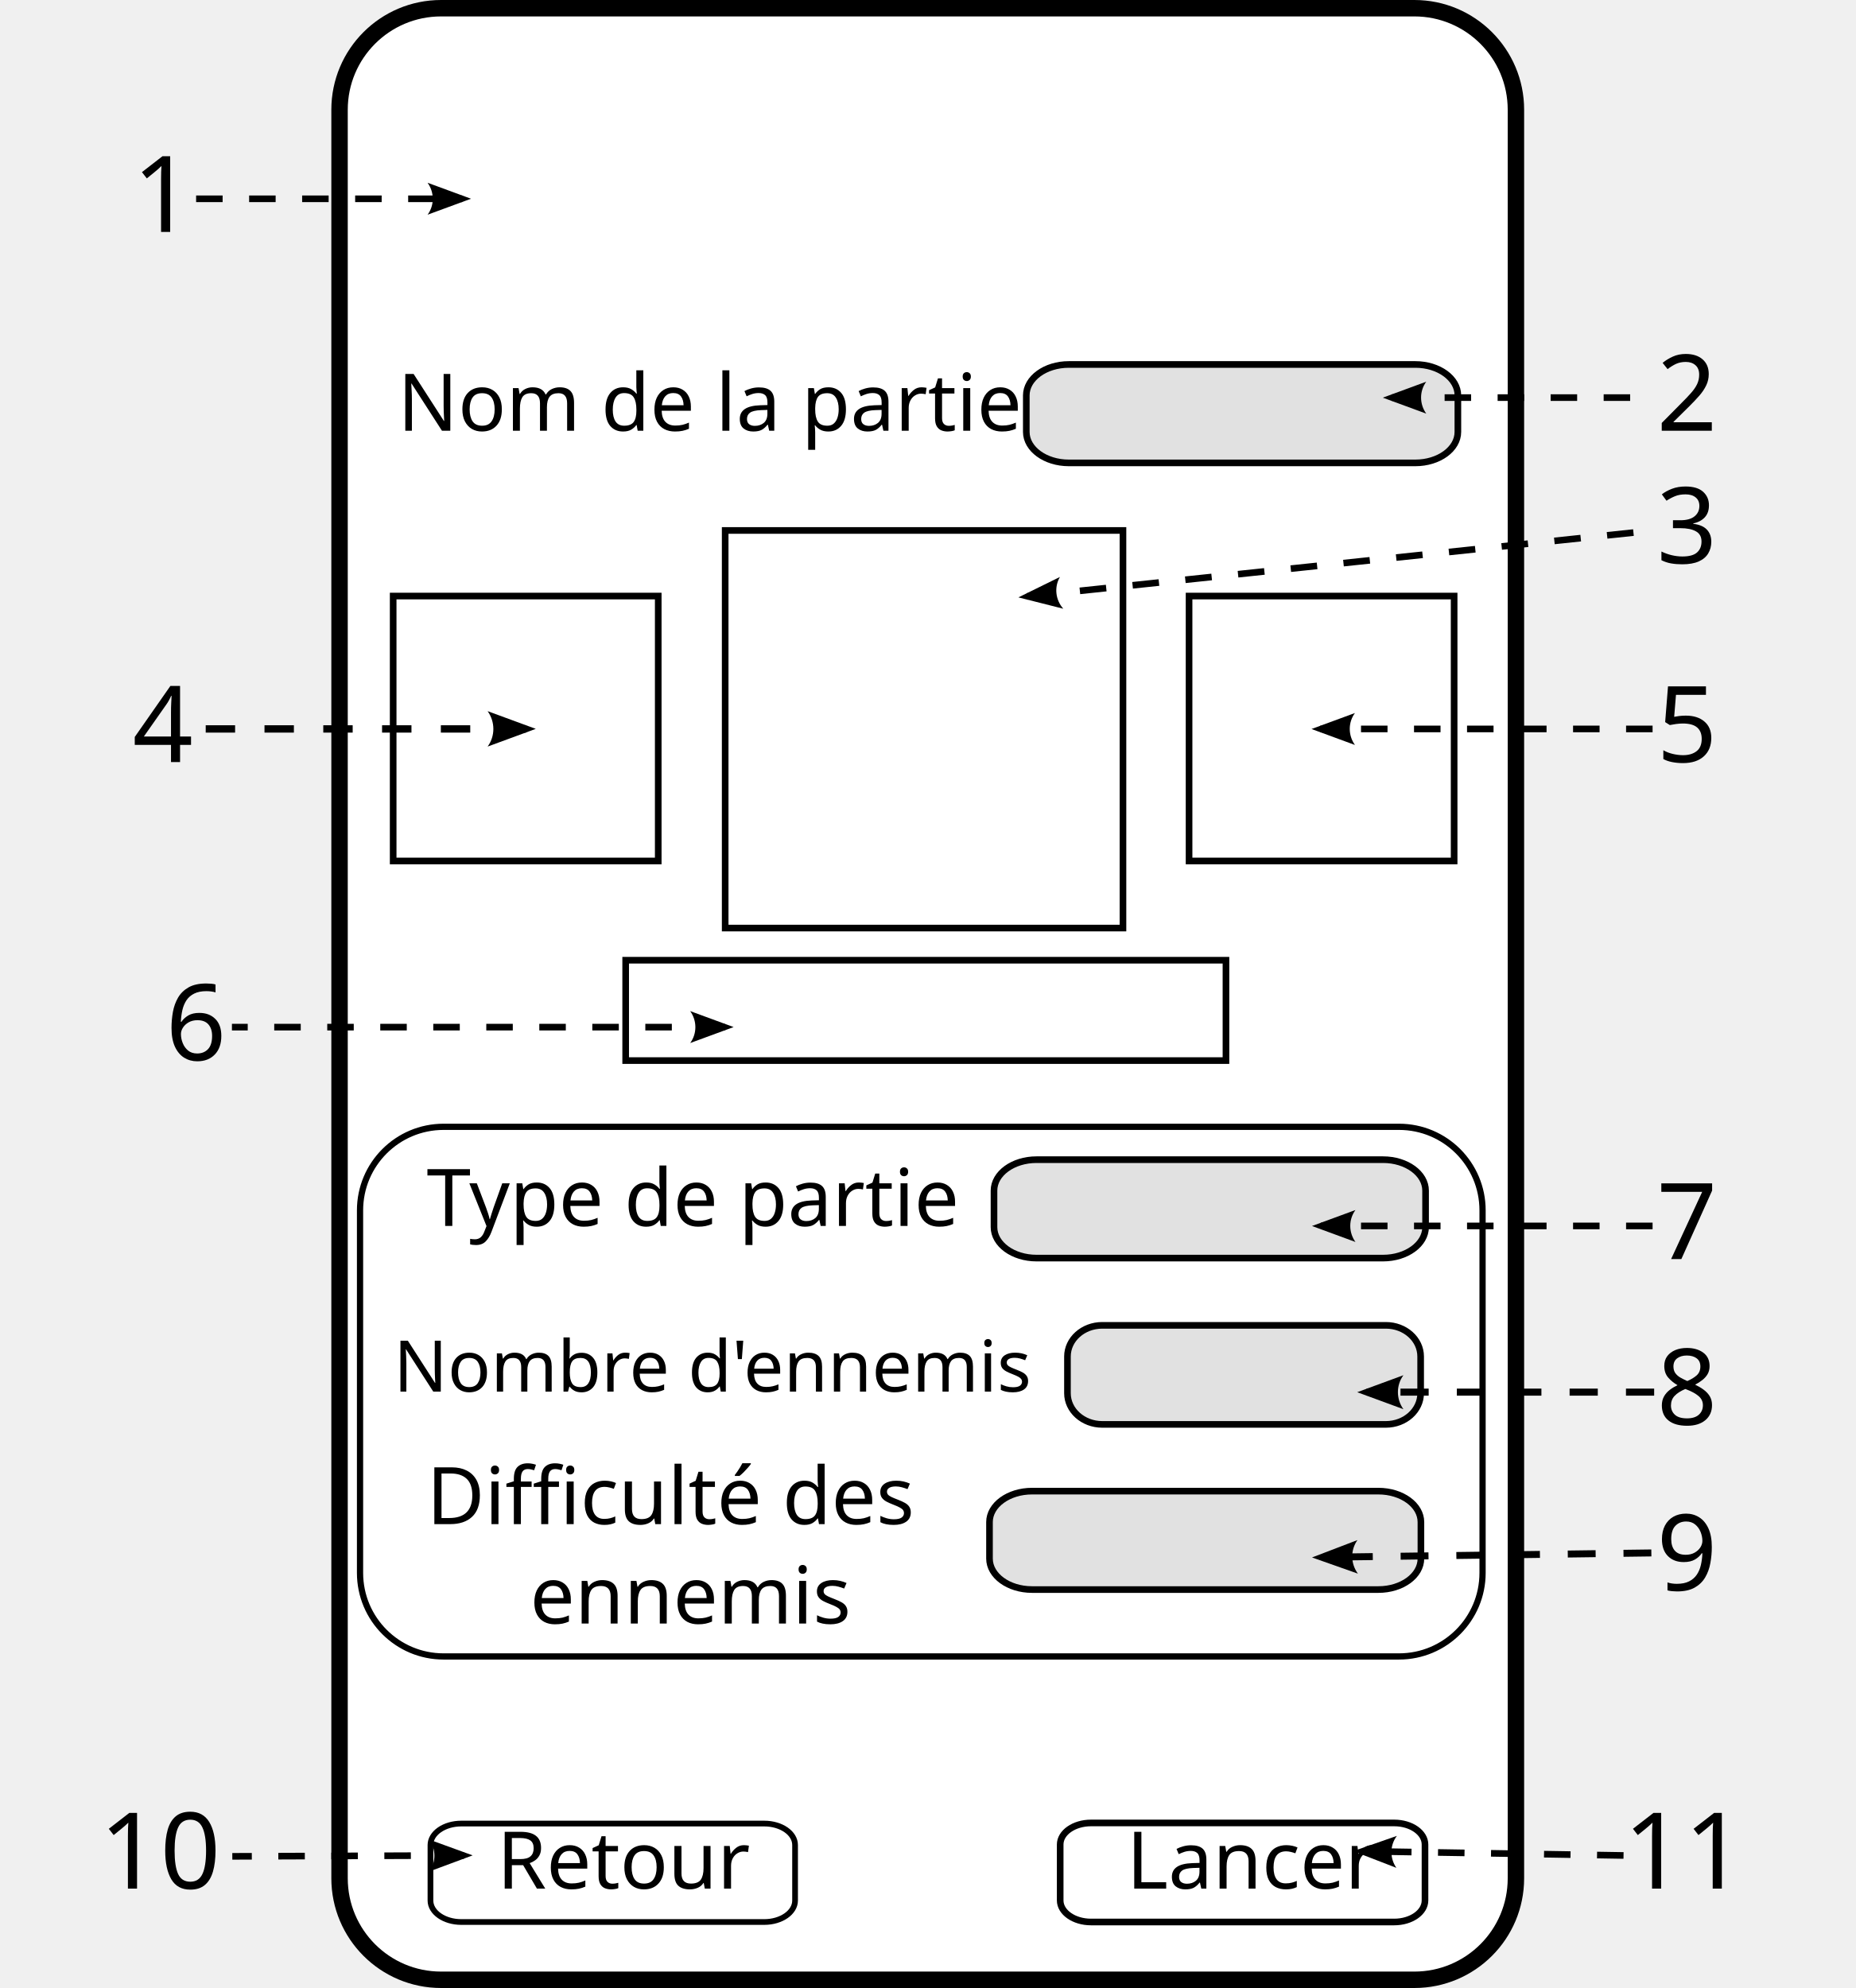
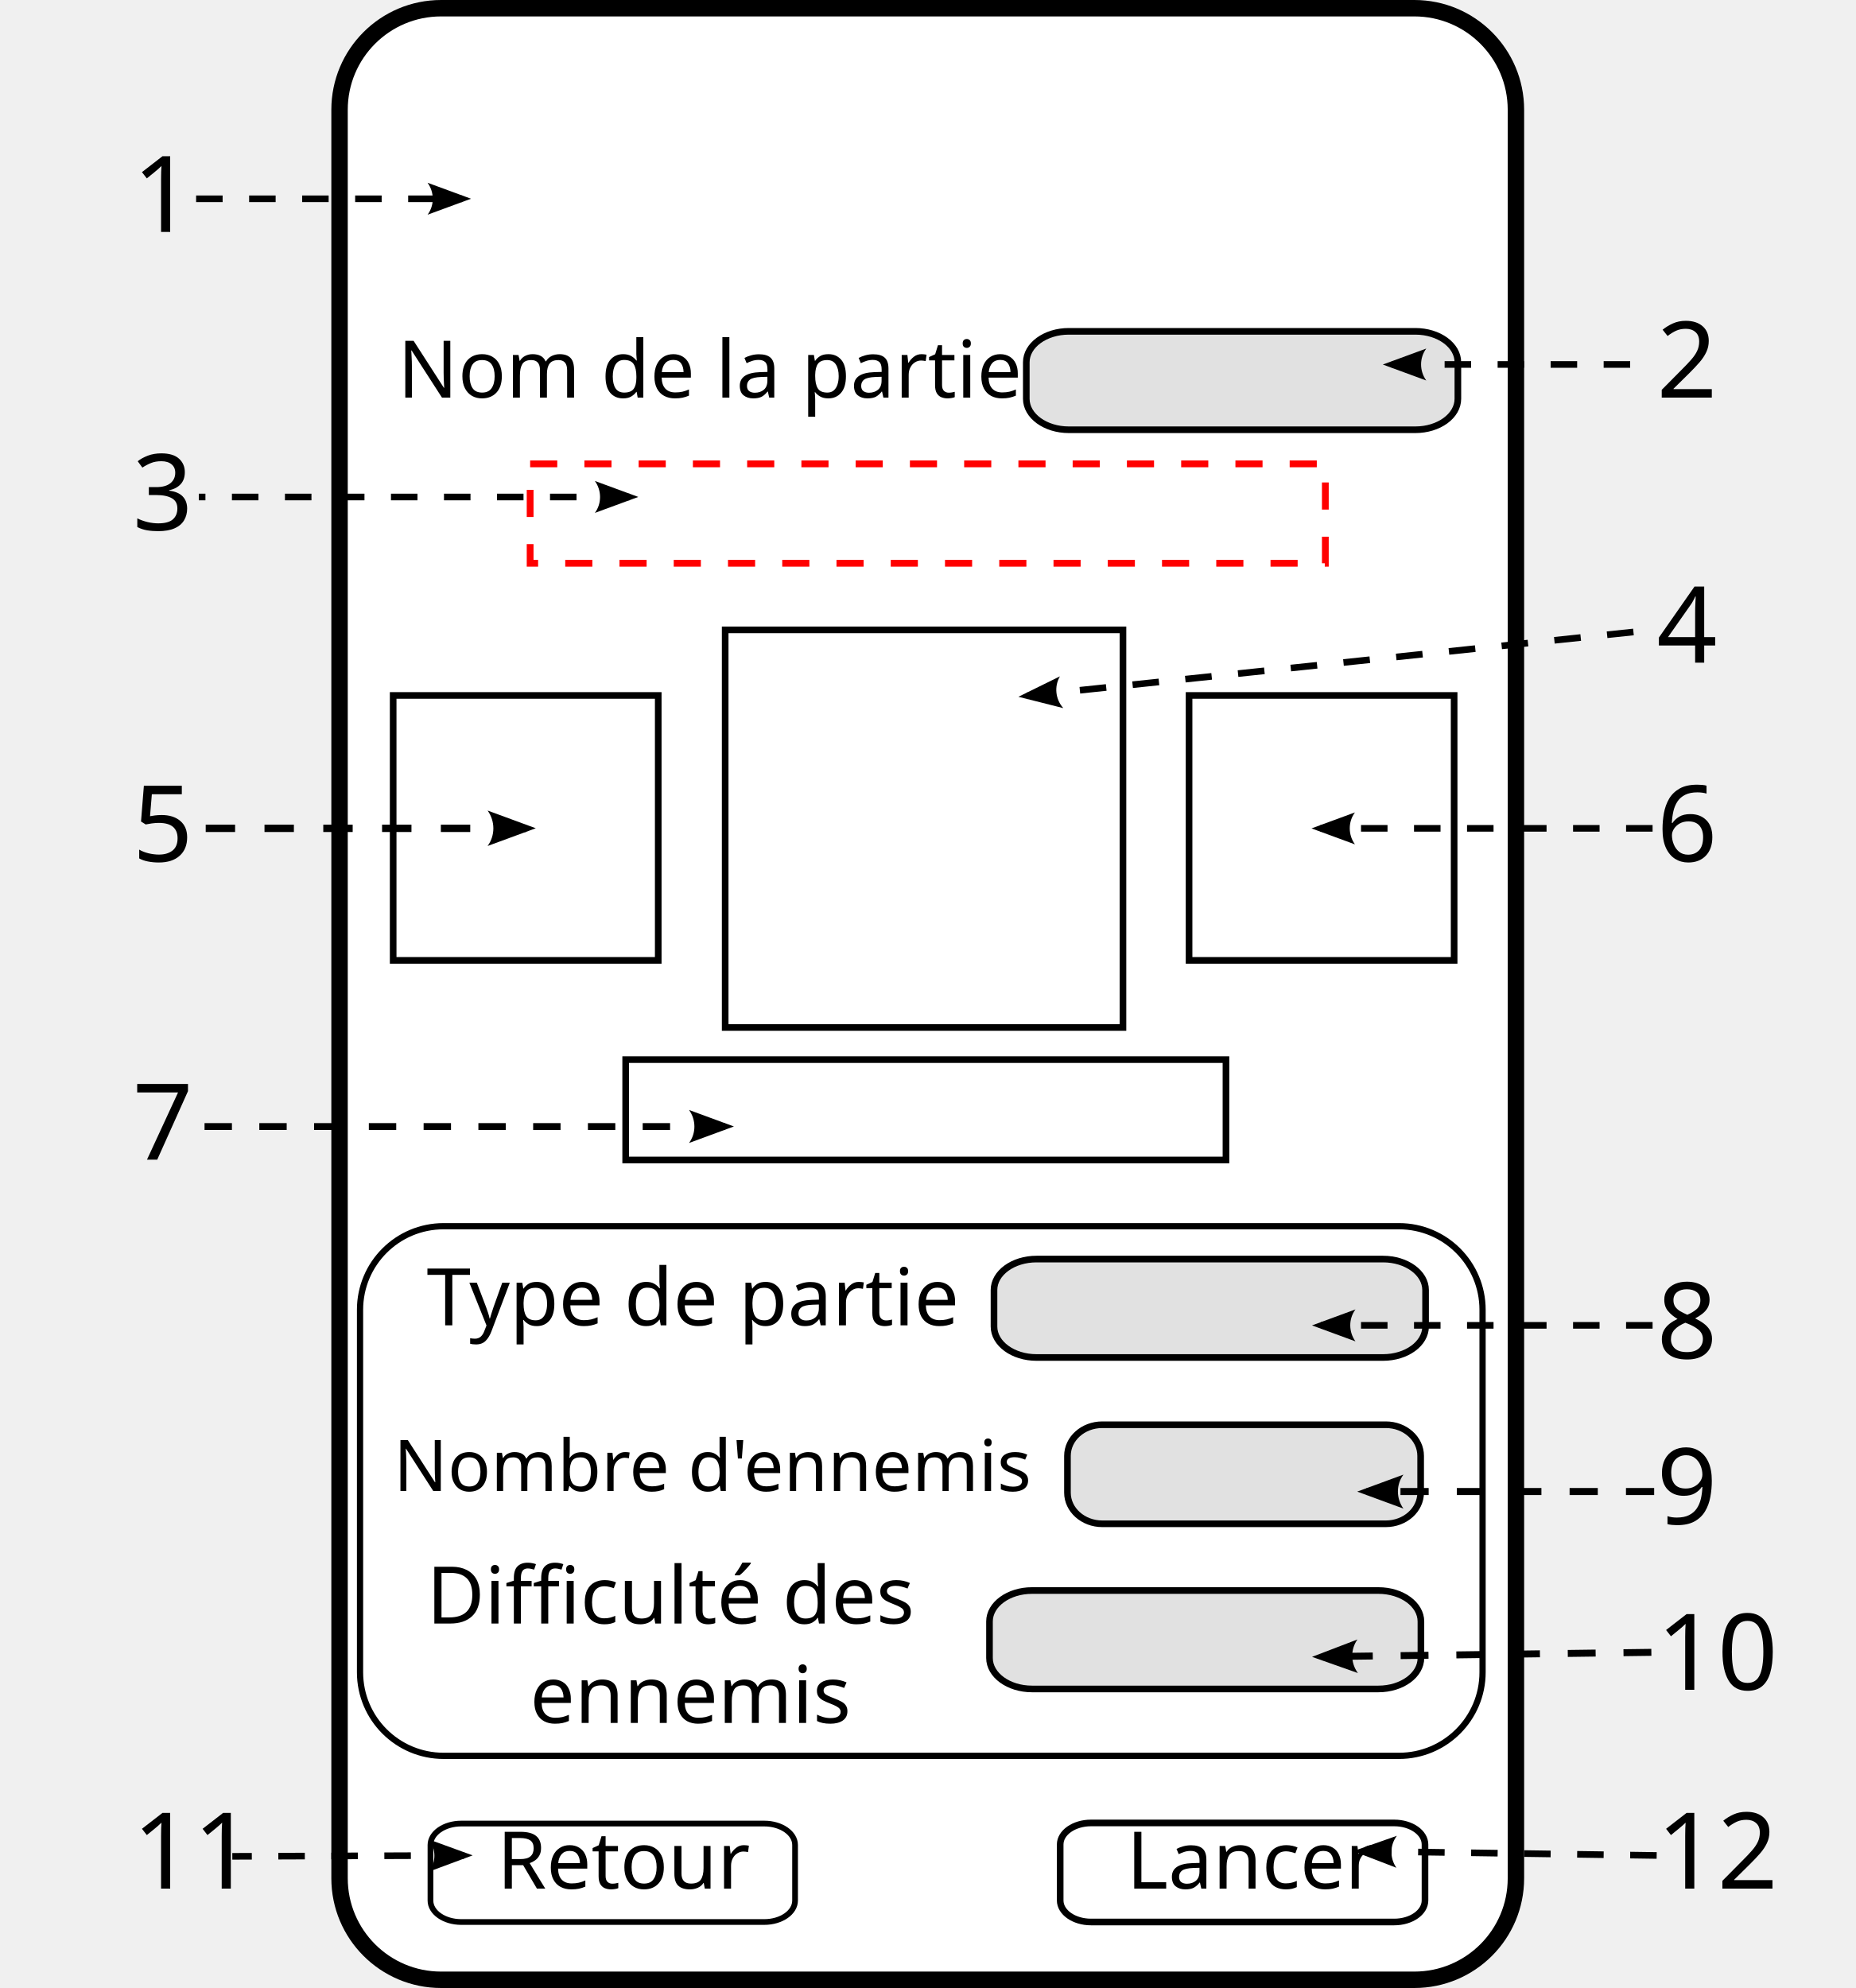
<svg xmlns="http://www.w3.org/2000/svg" version="1.0" width="560" height="600" id="svg2">
  <defs id="defs4">
    <marker orient="auto" refY="0.0" refX="0.0" id="Arrow2Mend" style="overflow:visible;">
      <path id="path3793" style="font-size:12.0;fill-rule:evenodd;stroke-width:0.625;stroke-linejoin:round;" d="M 8.719,4.034 L -2.207,0.016 L 8.719,-4.002 C 6.973,-1.63 6.983,1.616 8.719,4.034 z " transform="scale(0.6) rotate(180) translate(0,0)" />
    </marker>
    <marker orient="auto" refY="0.0" refX="0.0" id="Arrow2Lend" style="overflow:visible;">
      <path id="path3787" style="font-size:12.0;fill-rule:evenodd;stroke-width:0.625;stroke-linejoin:round;" d="M 8.719,4.034 L -2.207,0.016 L 8.719,-4.002 C 6.973,-1.63 6.983,1.616 8.719,4.034 z " transform="scale(1.1) rotate(180) translate(1,0)" />
    </marker>
    <marker refX="0" refY="0" orient="auto" id="Arrow2Mstart" style="overflow:visible">
      <path d="M 8.719,4.034 L -2.207,0.016 L 8.719,-4.002 C 6.973,-1.63 6.983,1.616 8.719,4.034 L 8.719,4.034 z" transform="scale(0.6,0.6)" id="path5770" style="font-size:12px;fill-rule:evenodd;stroke-width:0.625;stroke-linejoin:round" />
    </marker>
  </defs>
  <g id="layer1">
    <rect width="355.044" height="595.044" ry="30.646" x="102.478" y="2.478" id="rect2385" style="fill:#ffffff;fill-opacity:1;fill-rule:evenodd;stroke:#000000;stroke-width:4.956;stroke-linecap:butt;stroke-linejoin:miter;stroke-miterlimit:4;stroke-dasharray:none;stroke-opacity:1" />
-     <rect width="338.79" height="159.85" ry="25.214" x="108.662" y="340.085" id="rect2873" style="fill:#ffffff;fill-opacity:1;stroke:#000000;stroke-width:1.877;stroke-miterlimit:4;stroke-dasharray:none;stroke-dashoffset:0;stroke-opacity:1" />
-     <rect width="130.254" height="29.705" rx="12.835" ry="9.342" x="309.746" y="110" id="rect14485" style="fill:#000000;fill-opacity:0.119;fill-rule:evenodd;stroke:#000000;stroke-width:2;stroke-linecap:butt;stroke-linejoin:miter;stroke-miterlimit:4;stroke-dasharray:none;stroke-opacity:1" />
+     <rect width="338.79" height="159.85" ry="25.214" x="108.662" y="370.085" id="rect2873" style="fill:#ffffff;fill-opacity:1;stroke:#000000;stroke-width:1.877;stroke-miterlimit:4;stroke-opacity:1;stroke-dasharray:none;stroke-dashoffset:0" />
+     <rect width="130.254" height="29.705" rx="12.835" ry="9.342" x="309.746" y="100" id="rect14485" style="fill:#000000;fill-opacity:0.119;fill-rule:evenodd;stroke:#000000;stroke-width:2;stroke-linecap:butt;stroke-linejoin:miter;stroke-miterlimit:4;stroke-opacity:1;stroke-dasharray:none" />
    <text x="184.814" y="220.346" id="text14998" xml:space="preserve" style="font-size:32px;font-style:normal;font-variant:normal;font-weight:normal;font-stretch:normal;fill:#000000;fill-opacity:1;stroke:none;font-family:Utopia;-inkscape-font-specification:Utopia">
      <tspan x="184.814" y="220.346" id="tspan15000" />
    </text>
-     <rect width="181.175" height="30.29" ry="0" x="188.834" y="289.804" id="rect15002" style="fill:#ffffff;fill-opacity:1;fill-rule:evenodd;stroke:#000000;stroke-width:2;stroke-linecap:butt;stroke-linejoin:miter;stroke-miterlimit:4;stroke-dasharray:none;stroke-opacity:1" />
-     <rect width="120.058" height="119.999" ry="0" x="218.866" y="160.099" id="rect15008" style="fill:#ffffff;fill-opacity:1;fill-rule:evenodd;stroke:#000000;stroke-width:2;stroke-linecap:butt;stroke-linejoin:miter;stroke-miterlimit:4;stroke-dasharray:none;stroke-opacity:1" />
-     <rect width="80" height="79.957" ry="0" x="358.872" y="179.895" id="rect15012" style="fill:#ffffff;fill-opacity:1;fill-rule:evenodd;stroke:#000000;stroke-width:2;stroke-linecap:butt;stroke-linejoin:miter;stroke-miterlimit:4;stroke-dasharray:none;stroke-opacity:1" />
-     <rect width="80" height="79.957" ry="0" x="118.662" y="179.895" id="rect15014" style="fill:#ffffff;fill-opacity:1;fill-rule:evenodd;stroke:#000000;stroke-width:2;stroke-linecap:butt;stroke-linejoin:miter;stroke-miterlimit:4;stroke-dasharray:none;stroke-opacity:1" />
-     <text x="128.767" y="370" id="text15028" xml:space="preserve" style="font-size:24px;font-style:normal;font-variant:normal;font-weight:normal;font-stretch:normal;fill:#000000;fill-opacity:1;stroke:none;font-family:Utopia;-inkscape-font-specification:Utopia">
-       <tspan x="128.767" y="370" id="tspan15030">Type de partie</tspan>
+     <rect width="181.175" height="30.29" ry="0" x="188.834" y="319.804" id="rect15002" style="fill:#ffffff;fill-opacity:1;fill-rule:evenodd;stroke:#000000;stroke-width:2;stroke-linecap:butt;stroke-linejoin:miter;stroke-miterlimit:4;stroke-opacity:1;stroke-dasharray:none" />
+     <rect width="120.058" height="119.999" ry="0" x="218.866" y="190.099" id="rect15008" style="fill:#ffffff;fill-opacity:1;fill-rule:evenodd;stroke:#000000;stroke-width:2;stroke-linecap:butt;stroke-linejoin:miter;stroke-miterlimit:4;stroke-opacity:1;stroke-dasharray:none" />
+     <rect width="80" height="79.957" ry="0" x="358.872" y="209.895" id="rect15012" style="fill:#ffffff;fill-opacity:1;fill-rule:evenodd;stroke:#000000;stroke-width:2;stroke-linecap:butt;stroke-linejoin:miter;stroke-miterlimit:4;stroke-opacity:1;stroke-dasharray:none" />
+     <rect width="80" height="79.957" ry="0" x="118.662" y="209.895" id="rect15014" style="fill:#ffffff;fill-opacity:1;fill-rule:evenodd;stroke:#000000;stroke-width:2;stroke-linecap:butt;stroke-linejoin:miter;stroke-miterlimit:4;stroke-opacity:1;stroke-dasharray:none" />
+     <text x="128.767" y="400" id="text15028" xml:space="preserve" style="font-size:24px;font-style:normal;font-variant:normal;font-weight:normal;font-stretch:normal;fill:#000000;fill-opacity:1;stroke:none;font-family:Utopia;-inkscape-font-specification:Utopia">
+       <tspan x="128.767" y="400" id="tspan15030">Type de partie</tspan>
    </text>
-     <text x="118.767" y="420" id="text15032" xml:space="preserve" style="font-size:21.512px;font-style:normal;font-variant:normal;font-weight:normal;font-stretch:normal;fill:#000000;fill-opacity:1;stroke:none;font-family:Utopia;-inkscape-font-specification:Utopia">
-       <tspan x="118.767" y="420" id="tspan15034">Nombre d'ennemis</tspan>
+     <text x="118.767" y="450" id="text15032" xml:space="preserve" style="font-size:21.512px;font-style:normal;font-variant:normal;font-weight:normal;font-stretch:normal;fill:#000000;fill-opacity:1;stroke:none;font-family:Utopia;-inkscape-font-specification:Utopia">
+       <tspan x="118.767" y="450" id="tspan15034">Nombre d'ennemis</tspan>
    </text>
-     <text x="128.767" y="460" id="text15036" xml:space="preserve" style="font-size:24px;font-style:normal;font-variant:normal;font-weight:normal;font-stretch:normal;fill:#000000;fill-opacity:1;stroke:none;font-family:Utopia;-inkscape-font-specification:Utopia">
-       <tspan x="128.767" y="460" id="tspan15042">Difficulté des </tspan>
-       <tspan x="128.767" y="490" id="tspan15046">     ennemis    </tspan>
+     <text x="128.767" y="490" id="text15036" xml:space="preserve" style="font-size:24px;font-style:normal;font-variant:normal;font-weight:normal;font-stretch:normal;fill:#000000;fill-opacity:1;stroke:none;font-family:Utopia;-inkscape-font-specification:Utopia">
+       <tspan x="128.767" y="490" id="tspan15042">Difficulté des </tspan>
+       <tspan x="128.767" y="520" id="tspan15046">     ennemis    </tspan>
    </text>
-     <rect width="106.597" height="29.897" rx="10.504" ry="9.402" x="322.17" y="400" id="rect15040" style="fill:#000000;fill-opacity:0.119;fill-rule:evenodd;stroke:#000000;stroke-width:2;stroke-linecap:butt;stroke-linejoin:miter;stroke-miterlimit:4;stroke-dasharray:none;stroke-opacity:1" />
-     <rect width="130.206" height="29.706" rx="12.83" ry="9.342" x="298.641" y="450.039" id="rect15048" style="fill:#000000;fill-opacity:0.119;fill-rule:evenodd;stroke:#000000;stroke-width:2;stroke-linecap:butt;stroke-linejoin:miter;stroke-miterlimit:4;stroke-dasharray:none;stroke-opacity:1" />
+     <rect width="106.597" height="29.897" rx="10.504" ry="9.402" x="322.17" y="430" id="rect15040" style="fill:#000000;fill-opacity:0.119;fill-rule:evenodd;stroke:#000000;stroke-width:2;stroke-linecap:butt;stroke-linejoin:miter;stroke-miterlimit:4;stroke-opacity:1;stroke-dasharray:none" />
+     <rect width="130.206" height="29.706" rx="12.83" ry="9.342" x="298.641" y="480.039" id="rect15048" style="fill:#000000;fill-opacity:0.119;fill-rule:evenodd;stroke:#000000;stroke-width:2;stroke-linecap:butt;stroke-linejoin:miter;stroke-miterlimit:4;stroke-opacity:1;stroke-dasharray:none" />
    <rect width="110.106" height="29.894" rx="9.295" ry="6.509" x="319.974" y="550.186" id="rect15050" style="fill:#ffffff;fill-opacity:1;fill-rule:evenodd;stroke:#000000;stroke-width:2;stroke-linecap:butt;stroke-linejoin:miter;stroke-miterlimit:4;stroke-dasharray:none;stroke-opacity:1" />
    <text x="340" y="570" id="text15062" xml:space="preserve" style="font-size:24px;font-style:normal;font-variant:normal;font-weight:normal;font-stretch:normal;fill:#000000;fill-opacity:1;stroke:none;font-family:Utopia;-inkscape-font-specification:Utopia">
      <tspan x="340" y="570" id="tspan15064" style="font-size:24px">Lancer</tspan>
    </text>
    <rect width="110.044" height="29.712" rx="9.29" ry="6.469" x="129.917" y="550.371" id="rect15086" style="fill:#ffffff;fill-opacity:1;fill-rule:evenodd;stroke:#000000;stroke-width:1.725;stroke-linecap:butt;stroke-linejoin:miter;stroke-miterlimit:4;stroke-dasharray:none;stroke-opacity:1" />
    <text x="150" y="570" id="text15088" xml:space="preserve" style="font-size:24px;font-style:normal;font-variant:normal;font-weight:normal;font-stretch:normal;fill:#000000;fill-opacity:1;stroke:none;font-family:Utopia;-inkscape-font-specification:Utopia">
      <tspan x="150" y="570" id="tspan15090">Retour</tspan>
    </text>
    <path style="fill:none;fill-rule:evenodd;stroke:#000000;stroke-width:2;stroke-linecap:butt;stroke-linejoin:miter;marker-start:url(#Arrow2Mstart);stroke-miterlimit:4;stroke-dasharray:8, 8;stroke-dashoffset:0;stroke-opacity:1" d="M 140,560 L 70.114,560.264" id="path2464" />
-     <path style="fill:none;fill-rule:evenodd;stroke:#000000;stroke-width:2;stroke-linecap:butt;stroke-linejoin:miter;marker-start:url(#Arrow2Mstart);stroke-miterlimit:4;stroke-dasharray:8, 8;stroke-dashoffset:0;stroke-opacity:1" d="M 218.767,310 L 70,310" id="path2466" />
-     <path style="fill:none;fill-rule:evenodd;stroke:#000000;stroke-width:2.218;stroke-linecap:butt;stroke-linejoin:miter;marker-start:none;marker-mid:none;marker-end:url(#Arrow2Mend);stroke-miterlimit:4;stroke-dasharray:8.871, 8.871;stroke-dashoffset:0;stroke-opacity:1" d="M 62.086,220 L 158.767,220" id="path2468" />
-     <path style="fill:none;fill-rule:evenodd;stroke:#000000;stroke-width:2;stroke-linecap:butt;stroke-linejoin:miter;marker-end:url(#Arrow2Mend);stroke-miterlimit:4;stroke-dasharray:8, 8;stroke-dashoffset:0;stroke-opacity:1" d="M 498.767,220 L 398.475,220" id="path7665" />
-     <path style="fill:none;fill-rule:evenodd;stroke:#000000;stroke-width:2;stroke-linecap:butt;stroke-linejoin:miter;marker-end:url(#Arrow2Mend);stroke-miterlimit:4;stroke-dasharray:8, 8;stroke-dashoffset:0;stroke-opacity:1" d="M 498.767,370 L 398.628,370" id="path7667" />
-     <path style="fill:none;fill-rule:evenodd;stroke:#000000;stroke-width:2.127;stroke-linecap:butt;stroke-linejoin:miter;marker-end:url(#Arrow2Mend);stroke-miterlimit:4;stroke-dasharray:8.507, 8.507;stroke-dashoffset:0;stroke-opacity:1" d="M 499.242,420.161 L 412.441,420.161" id="path7669" />
-     <path style="fill:none;fill-rule:evenodd;stroke:#000000;stroke-width:2.102;stroke-linecap:butt;stroke-linejoin:miter;marker-end:url(#Arrow2Mend);stroke-miterlimit:4;stroke-dasharray:8.408, 8.408;stroke-dashoffset:0;stroke-opacity:1" d="M 498.394,468.694 L 398.767,470" id="path7671" />
-     <path style="fill:none;fill-rule:evenodd;stroke:#000000;stroke-width:2;stroke-linecap:butt;stroke-linejoin:miter;marker-end:url(#Arrow2Mend);stroke-miterlimit:4;stroke-dasharray:8, 8;stroke-dashoffset:0;stroke-opacity:1" d="M 490,560 L 411.055,558.722" id="path7673" />
-     <text xml:space="preserve" style="font-size:32px;font-style:normal;font-variant:normal;font-weight:normal;font-stretch:normal;fill:#000000;fill-opacity:1;stroke:none;stroke-width:1px;stroke-linecap:butt;stroke-linejoin:miter;stroke-opacity:1;font-family:Utopia;-inkscape-font-specification:Utopia" x="500" y="170" id="text11899">
-       <tspan id="tspan11901" x="500" y="170">3</tspan>
+     <path style="fill:none;stroke:#000000;stroke-width:2.066;stroke-linecap:butt;stroke-linejoin:miter;stroke-miterlimit:4;stroke-opacity:1;stroke-dasharray:8.265, 8.265;stroke-dashoffset:0;marker-start:url(#Arrow2Mstart)" d="M 218.767,340 60,340" id="path2466" />
+     <path style="fill:none;stroke:#000000;stroke-width:2.218;stroke-linecap:butt;stroke-linejoin:miter;stroke-miterlimit:4;stroke-opacity:1;stroke-dasharray:8.871, 8.871;stroke-dashoffset:0;marker-start:none;marker-mid:none;marker-end:url(#Arrow2Mend)" d="m 62.086,250 96.681,0" id="path2468" />
+     <path style="fill:none;stroke:#000000;stroke-width:2;stroke-linecap:butt;stroke-linejoin:miter;stroke-miterlimit:4;stroke-opacity:1;stroke-dasharray:8, 8;stroke-dashoffset:0;marker-end:url(#Arrow2Mend)" d="m 498.767,250 -100.292,0" id="path7665" />
+     <path style="fill:none;stroke:#000000;stroke-width:2;stroke-linecap:butt;stroke-linejoin:miter;stroke-miterlimit:4;stroke-opacity:1;stroke-dasharray:8, 8;stroke-dashoffset:0;marker-end:url(#Arrow2Mend)" d="m 498.767,400 -100.139,0" id="path7667" />
+     <path style="fill:none;stroke:#000000;stroke-width:2.127;stroke-linecap:butt;stroke-linejoin:miter;stroke-miterlimit:4;stroke-opacity:1;stroke-dasharray:8.507, 8.507;stroke-dashoffset:0;marker-end:url(#Arrow2Mend)" d="m 499.242,450.161 -86.802,0" id="path7669" />
+     <path style="fill:none;stroke:#000000;stroke-width:2.102;stroke-linecap:butt;stroke-linejoin:miter;stroke-miterlimit:4;stroke-opacity:1;stroke-dasharray:8.408, 8.408;stroke-dashoffset:0;marker-end:url(#Arrow2Mend)" d="M 498.394,498.694 398.767,500" id="path7671" />
+     <path style="fill:none;stroke:#000000;stroke-width:2;stroke-linecap:butt;stroke-linejoin:miter;stroke-miterlimit:4;stroke-opacity:1;stroke-dasharray:8,8;stroke-dashoffset:0;marker-end:url(#Arrow2Mend)" d="m 500,560 -88.945,-1.278" id="path7673" />
+     <text xml:space="preserve" style="font-size:32px;font-style:normal;font-variant:normal;font-weight:normal;font-stretch:normal;fill:#000000;fill-opacity:1;stroke:none;font-family:Utopia;-inkscape-font-specification:Utopia" x="40" y="160" id="text11899">
+       <tspan id="tspan11901" x="40" y="160">3</tspan>
    </text>
-     <text xml:space="preserve" style="font-size:32px;font-style:normal;font-variant:normal;font-weight:normal;font-stretch:normal;fill:#000000;fill-opacity:1;stroke:none;stroke-width:1px;stroke-linecap:butt;stroke-linejoin:miter;stroke-opacity:1;font-family:Utopia;-inkscape-font-specification:Utopia" x="40" y="230" id="text11903">
-       <tspan id="tspan11905" x="40" y="230">4</tspan>
+     <text xml:space="preserve" style="font-size:32px;font-style:normal;font-variant:normal;font-weight:normal;font-stretch:normal;fill:#000000;fill-opacity:1;stroke:none;font-family:Utopia;-inkscape-font-specification:Utopia" x="500" y="200" id="text11903">
+       <tspan id="tspan11905" x="500" y="200">4</tspan>
    </text>
-     <text xml:space="preserve" style="font-size:32px;font-style:normal;font-variant:normal;font-weight:normal;font-stretch:normal;fill:#000000;fill-opacity:1;stroke:none;stroke-width:1px;stroke-linecap:butt;stroke-linejoin:miter;stroke-opacity:1;font-family:Utopia;-inkscape-font-specification:Utopia" x="500" y="230" id="text11907">
-       <tspan id="tspan11909" x="500" y="230">5</tspan>
+     <text xml:space="preserve" style="font-size:32px;font-style:normal;font-variant:normal;font-weight:normal;font-stretch:normal;fill:#000000;fill-opacity:1;stroke:none;font-family:Utopia;-inkscape-font-specification:Utopia" x="40" y="260" id="text11907">
+       <tspan id="tspan11909" x="40" y="260">5</tspan>
    </text>
-     <text xml:space="preserve" style="font-size:32px;font-style:normal;font-variant:normal;font-weight:normal;font-stretch:normal;fill:#000000;fill-opacity:1;stroke:none;stroke-width:1px;stroke-linecap:butt;stroke-linejoin:miter;stroke-opacity:1;font-family:Utopia;-inkscape-font-specification:Utopia" x="50" y="320" id="text11911">
-       <tspan id="tspan11913" x="50" y="320">6</tspan>
+     <text xml:space="preserve" style="font-size:32px;font-style:normal;font-variant:normal;font-weight:normal;font-stretch:normal;fill:#000000;fill-opacity:1;stroke:none;font-family:Utopia;-inkscape-font-specification:Utopia" x="500" y="260" id="text11911">
+       <tspan id="tspan11913" x="500" y="260">6</tspan>
    </text>
-     <text xml:space="preserve" style="font-size:32px;font-style:normal;font-variant:normal;font-weight:normal;font-stretch:normal;fill:#000000;fill-opacity:1;stroke:none;stroke-width:1px;stroke-linecap:butt;stroke-linejoin:miter;stroke-opacity:1;font-family:Utopia;-inkscape-font-specification:Utopia" x="500" y="380" id="text11915">
-       <tspan id="tspan11917" x="500" y="380">7</tspan>
+     <text xml:space="preserve" style="font-size:32px;font-style:normal;font-variant:normal;font-weight:normal;font-stretch:normal;fill:#000000;fill-opacity:1;stroke:none;font-family:Utopia;-inkscape-font-specification:Utopia" x="40" y="350" id="text11915">
+       <tspan id="tspan11917" x="40" y="350">7</tspan>
    </text>
-     <text xml:space="preserve" style="font-size:32px;font-style:normal;font-variant:normal;font-weight:normal;font-stretch:normal;fill:#000000;fill-opacity:1;stroke:none;stroke-width:1px;stroke-linecap:butt;stroke-linejoin:miter;stroke-opacity:1;font-family:Utopia;-inkscape-font-specification:Utopia" x="500" y="430" id="text11919">
-       <tspan id="tspan11921" x="500" y="430">8</tspan>
+     <text xml:space="preserve" style="font-size:32px;font-style:normal;font-variant:normal;font-weight:normal;font-stretch:normal;fill:#000000;fill-opacity:1;stroke:none;font-family:Utopia;-inkscape-font-specification:Utopia" x="500" y="410" id="text11919">
+       <tspan id="tspan11921" x="500" y="410">8</tspan>
    </text>
-     <text xml:space="preserve" style="font-size:32px;font-style:normal;font-variant:normal;font-weight:normal;font-stretch:normal;fill:#000000;fill-opacity:1;stroke:none;stroke-width:1px;stroke-linecap:butt;stroke-linejoin:miter;stroke-opacity:1;font-family:Utopia;-inkscape-font-specification:Utopia" x="500" y="480" id="text11923">
-       <tspan id="tspan11925" x="500" y="480">9</tspan>
+     <text xml:space="preserve" style="font-size:32px;font-style:normal;font-variant:normal;font-weight:normal;font-stretch:normal;fill:#000000;fill-opacity:1;stroke:none;font-family:Utopia;-inkscape-font-specification:Utopia" x="500" y="460" id="text11923">
+       <tspan id="tspan11925" x="500" y="460">9</tspan>
    </text>
    <path style="fill:none;fill-rule:evenodd;stroke:#000000;stroke-width:2;stroke-linecap:butt;stroke-linejoin:miter;marker-start:none;marker-end:url(#Arrow2Mend);stroke-miterlimit:4;stroke-dasharray:8,8;stroke-dashoffset:0;stroke-opacity:1" d="M 59.189,60 L 139.511,60" id="path11935" />
    <text xml:space="preserve" style="font-size:32px;font-style:normal;font-variant:normal;font-weight:normal;font-stretch:normal;fill:#000000;fill-opacity:1;stroke:none;stroke-width:1px;stroke-linecap:butt;stroke-linejoin:miter;stroke-opacity:1;font-family:Utopia;-inkscape-font-specification:Utopia" x="40" y="70" id="text11937">
      <tspan id="tspan11939" x="40" y="70">1</tspan>
    </text>
-     <text xml:space="preserve" style="font-size:32px;font-style:normal;font-variant:normal;font-weight:normal;font-stretch:normal;fill:#000000;fill-opacity:1;stroke:none;stroke-width:1px;stroke-linecap:butt;stroke-linejoin:miter;stroke-opacity:1;font-family:Utopia;-inkscape-font-specification:Utopia" x="500" y="130" id="text13522">
-       <tspan id="tspan13524" x="500" y="130">2</tspan>
+     <text xml:space="preserve" style="font-size:32px;font-style:normal;font-variant:normal;font-weight:normal;font-stretch:normal;fill:#000000;fill-opacity:1;stroke:none;font-family:Utopia;-inkscape-font-specification:Utopia" x="500" y="120" id="text13522">
+       <tspan id="tspan13524" x="500" y="120">2</tspan>
    </text>
-     <text xml:space="preserve" style="font-size:32px;font-style:normal;font-variant:normal;font-weight:normal;font-stretch:normal;fill:#000000;fill-opacity:1;stroke:none;stroke-width:1px;stroke-linecap:butt;stroke-linejoin:miter;stroke-opacity:1;font-family:Utopia;-inkscape-font-specification:Utopia" x="30" y="570" id="text13526">
-       <tspan id="tspan13528" x="30" y="570">10</tspan>
+     <text xml:space="preserve" style="font-size:32px;font-style:normal;font-variant:normal;font-weight:normal;font-stretch:normal;fill:#000000;fill-opacity:1;stroke:none;font-family:Utopia;-inkscape-font-specification:Utopia" x="500" y="510" id="text13526">
+       <tspan id="tspan13528" x="500" y="510">10</tspan>
    </text>
-     <text xml:space="preserve" style="font-size:24px;font-style:normal;font-variant:normal;font-weight:normal;font-stretch:normal;fill:#000000;fill-opacity:1;stroke:none;stroke-width:1px;stroke-linecap:butt;stroke-linejoin:miter;stroke-opacity:1;font-family:Utopia;-inkscape-font-specification:Utopia" x="120" y="130" id="text2460">
-       <tspan id="tspan2462" x="120" y="130">Nom de la partie</tspan>
+     <text xml:space="preserve" style="font-size:24px;font-style:normal;font-variant:normal;font-weight:normal;font-stretch:normal;fill:#000000;fill-opacity:1;stroke:none;font-family:Utopia;-inkscape-font-specification:Utopia" x="120" y="120" id="text2460">
+       <tspan id="tspan2462" x="120" y="120">Nom de la partie</tspan>
    </text>
-     <rect style="fill:#000000;fill-opacity:0.119;fill-rule:evenodd;stroke:#000000;stroke-width:2;stroke-linecap:butt;stroke-linejoin:miter;stroke-miterlimit:4;stroke-dasharray:none;stroke-opacity:1" id="rect3252" y="350" x="300" ry="9.342" rx="12.835" height="29.705" width="130.254" />
-     <path style="fill:none;fill-rule:evenodd;stroke:#000000;stroke-width:2;stroke-linecap:butt;stroke-linejoin:miter;marker-start:url(#Arrow2Mstart);stroke-miterlimit:4;stroke-dasharray:8, 8;stroke-dashoffset:0;stroke-opacity:1" d="M 420,120 L 500,120" id="path3256" />
-     <path style="fill:none;fill-rule:evenodd;stroke:#000000;stroke-width:2;stroke-linecap:butt;stroke-linejoin:miter;stroke-opacity:1;stroke-miterlimit:4;stroke-dasharray:8, 8;stroke-dashoffset:0;marker-start:url(#Arrow2Mstart)" d="M 310,180 L 500,160" id="path3258" />
-     <text xml:space="preserve" style="font-size:32px;font-style:normal;font-variant:normal;font-weight:normal;font-stretch:normal;fill:#000000;fill-opacity:1;stroke:none;stroke-width:1px;stroke-linecap:butt;stroke-linejoin:miter;stroke-opacity:1;font-family:Utopia;-inkscape-font-specification:Utopia" x="490" y="570" id="text4314">
-       <tspan id="tspan4316" x="490" y="570">11</tspan>
+     <rect style="fill:#000000;fill-opacity:0.119;fill-rule:evenodd;stroke:#000000;stroke-width:2;stroke-linecap:butt;stroke-linejoin:miter;stroke-miterlimit:4;stroke-opacity:1;stroke-dasharray:none" id="rect3252" y="380" x="300" ry="9.342" rx="12.835" height="29.705" width="130.254" />
+     <path style="fill:none;stroke:#000000;stroke-width:2;stroke-linecap:butt;stroke-linejoin:miter;stroke-miterlimit:4;stroke-opacity:1;stroke-dasharray:8, 8;stroke-dashoffset:0;marker-start:url(#Arrow2Mstart)" d="m 420,110 80,0" id="path3256" />
+     <path style="fill:none;stroke:#000000;stroke-width:2;stroke-linecap:butt;stroke-linejoin:miter;stroke-miterlimit:4;stroke-opacity:1;stroke-dasharray:8, 8;stroke-dashoffset:0;marker-start:url(#Arrow2Mstart)" d="M 310,210 500,190" id="path3258" />
+     <text xml:space="preserve" style="font-size:32px;font-style:normal;font-variant:normal;font-weight:normal;font-stretch:normal;fill:#000000;fill-opacity:1;stroke:none;font-family:Utopia;-inkscape-font-specification:Utopia" x="40" y="570" id="text4314">
+       <tspan id="tspan4316" x="40" y="570">11</tspan>
+     </text>
+     <rect style="fill:#ffffff;fill-opacity:1;stroke:#ff0000;stroke-width:2.047;stroke-miterlimit:4;stroke-opacity:1;stroke-dasharray:8.187, 8.187;stroke-dashoffset:0" id="rect2879" width="240" height="30" x="160" y="140" ry="0" />
+     <path style="fill:none;stroke:#000000;stroke-width:2;stroke-linecap:butt;stroke-linejoin:miter;stroke-opacity:1;stroke-miterlimit:4;stroke-dasharray:8, 8;stroke-dashoffset:0;marker-start:url(#Arrow2Mstart)" d="M 190,150 60,150" id="path3671" />
+     <text xml:space="preserve" style="font-size:32px;font-style:normal;font-variant:normal;font-weight:normal;font-stretch:normal;fill:#000000;fill-opacity:1;stroke:none;font-family:Utopia;-inkscape-font-specification:Utopia" x="500" y="570" id="text3863">
+       <tspan id="tspan3865" x="500" y="570">12</tspan>
    </text>
  </g>
</svg>
